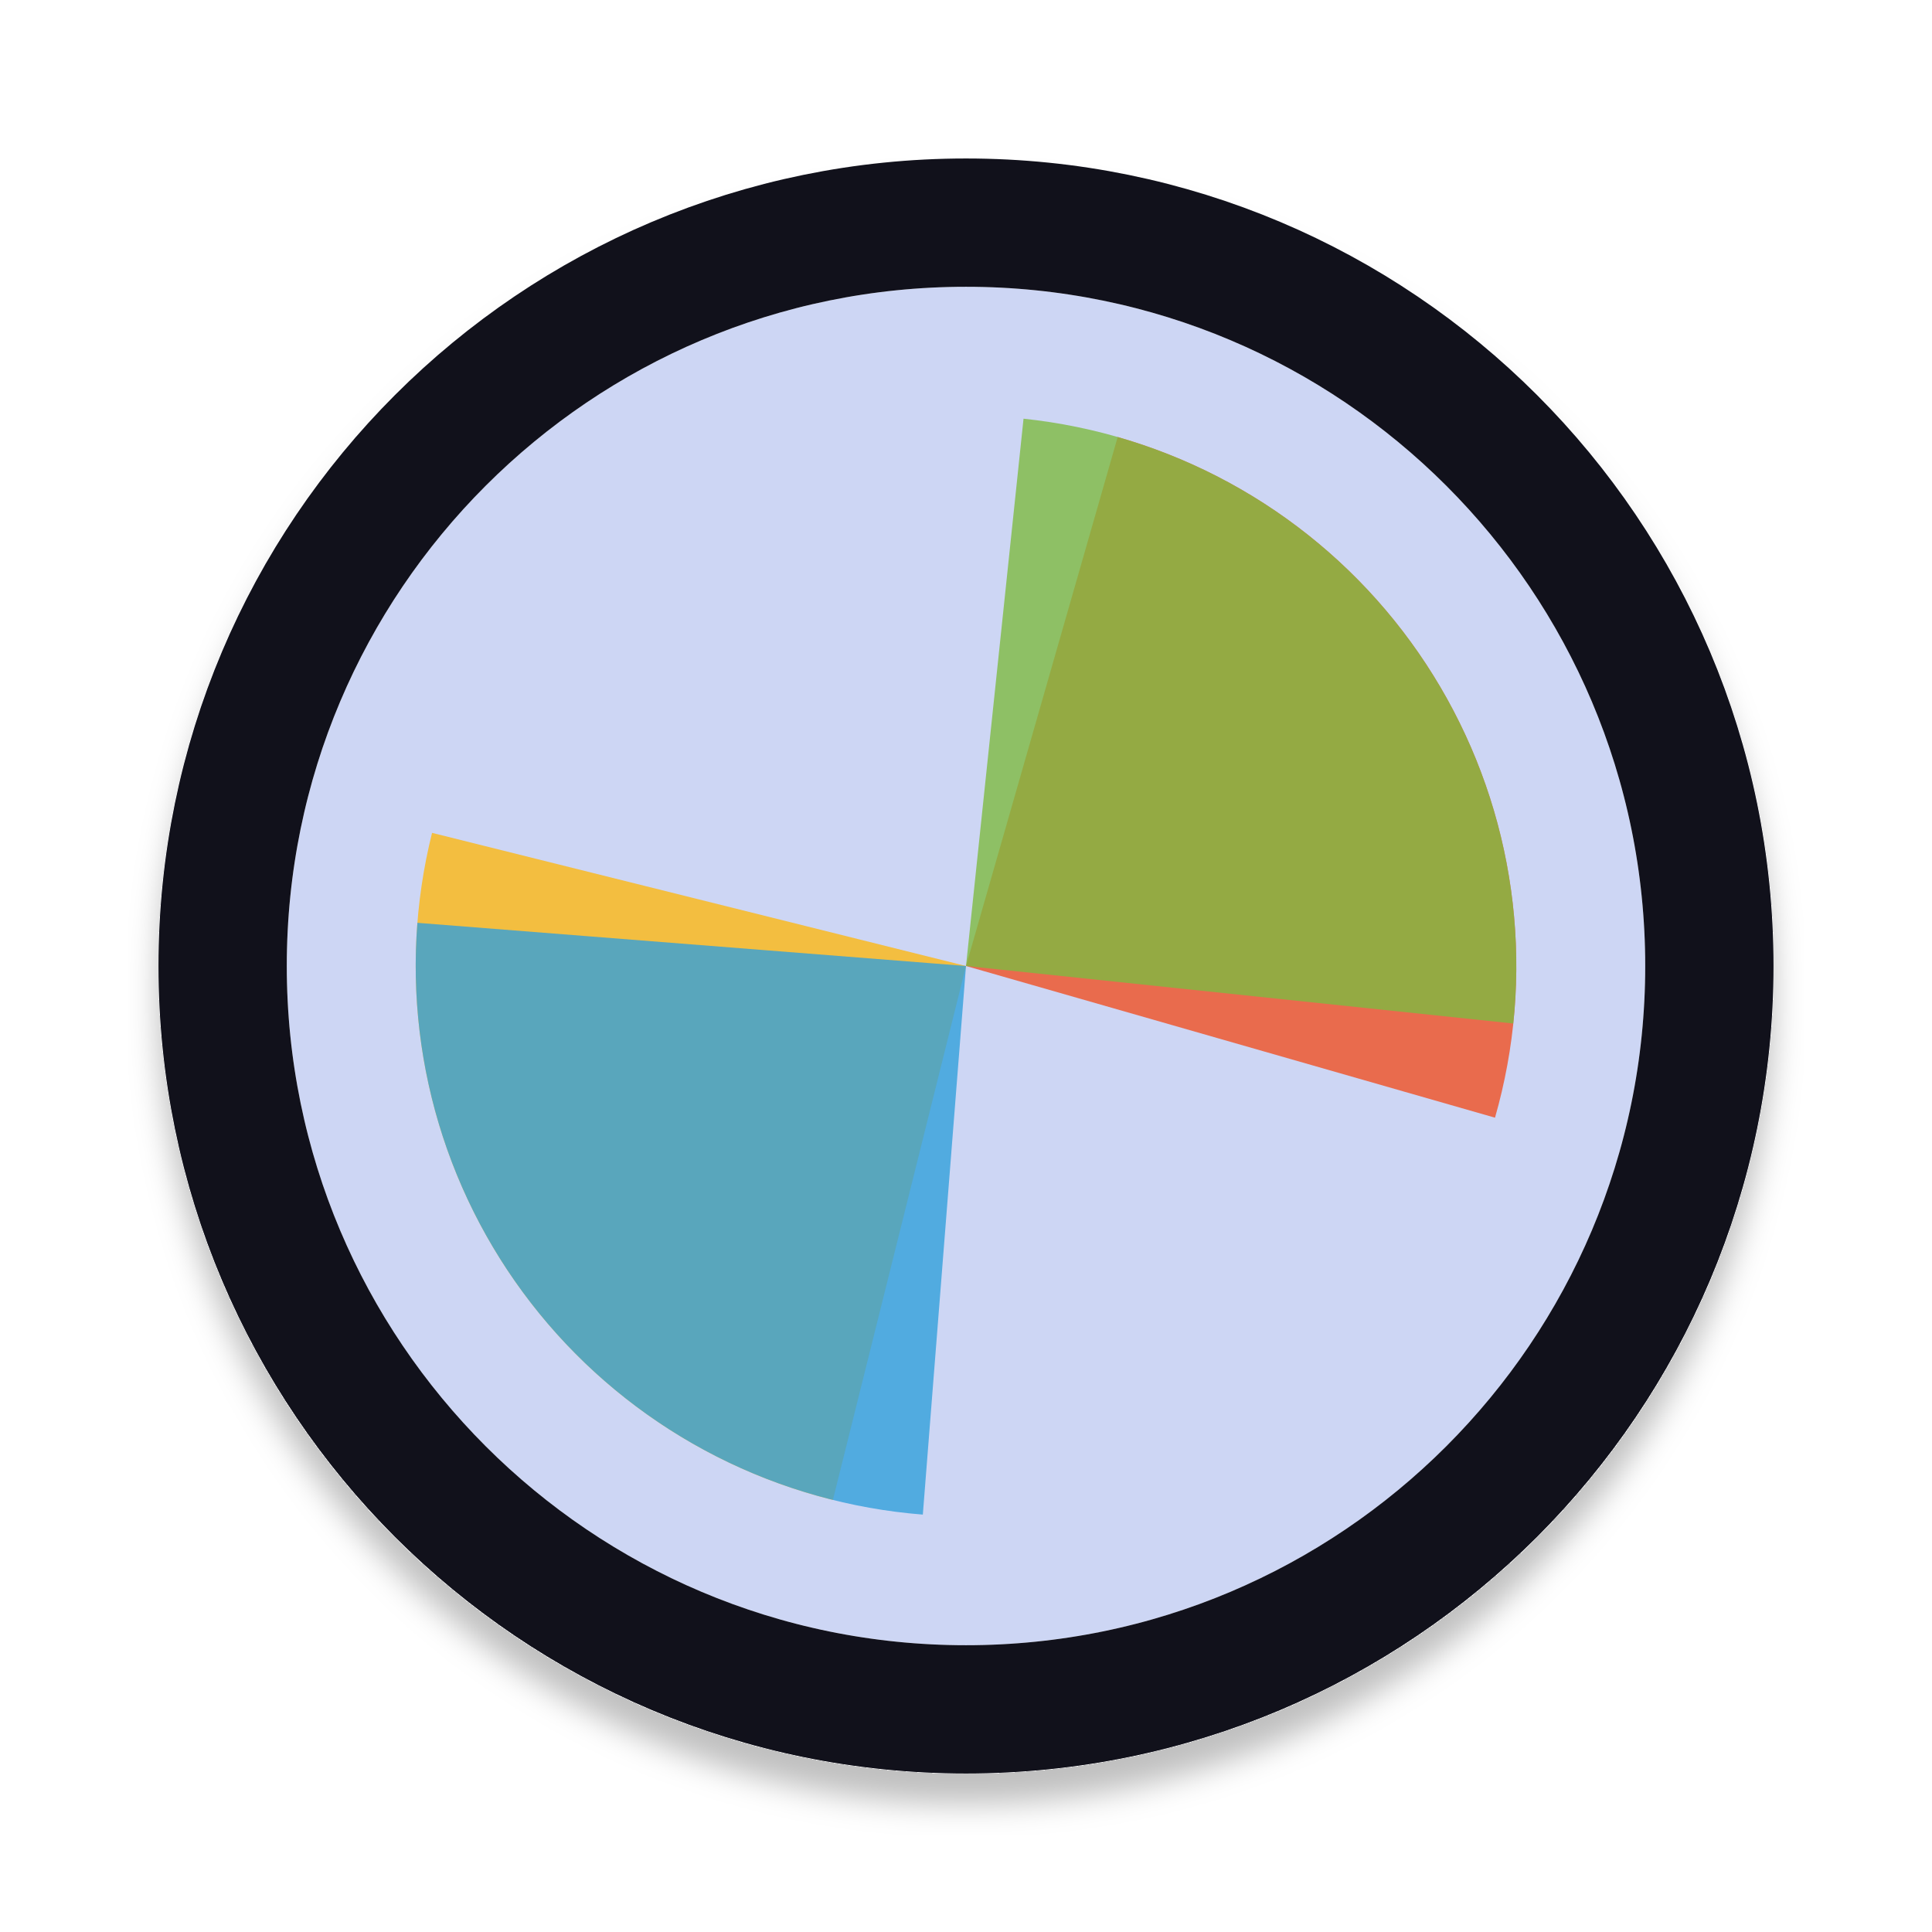
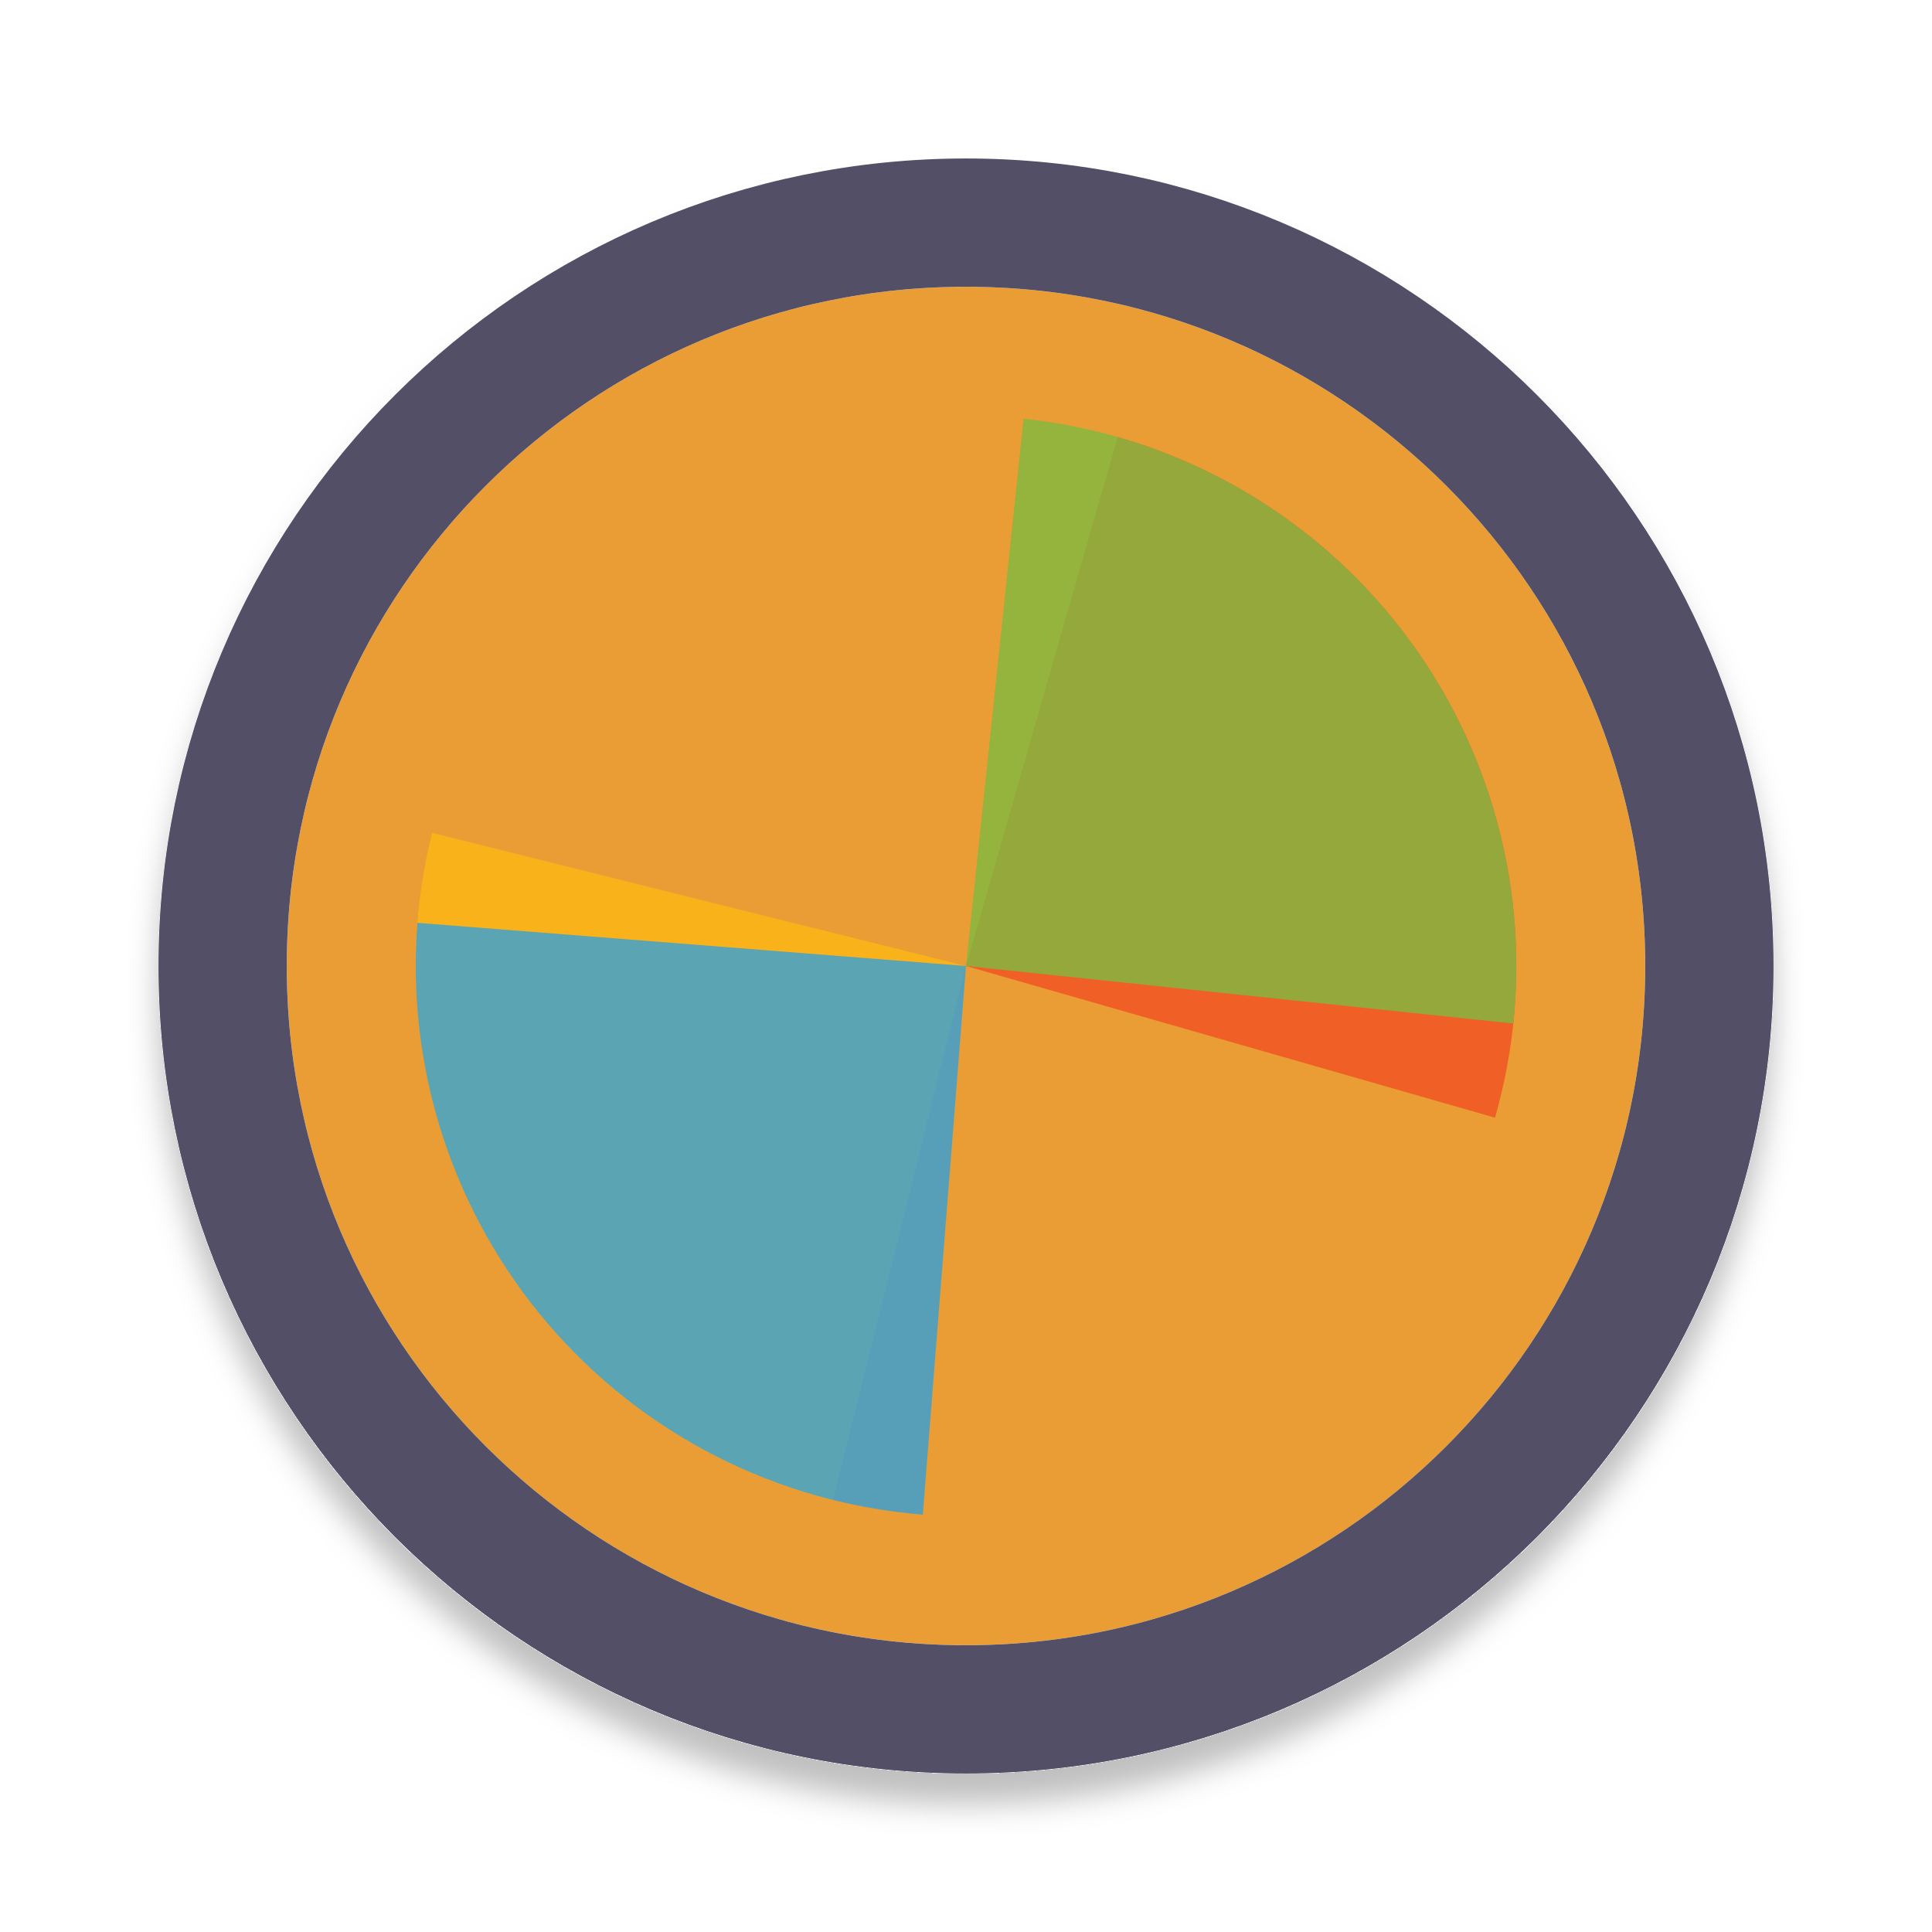
<svg xmlns="http://www.w3.org/2000/svg" width="128" height="128" viewBox="0 0 256 256" fill="none">
  <g filter="url(#filter0_d_3519_2594)">
-     <path d="M218 128C218 177.706 177.706 218 128 218C78.294 218 38 177.706 38 128C38 78.294 78.294 38 128 38C177.706 38 218 78.294 218 128Z" fill="#cdd6f4" />
-     <path d="M128 226.5C182.4 226.5 226.5 182.4 226.5 128C226.5 73.6 182.4 29.5 128 29.5C73.6 29.5 29.5 73.6 29.5 128C29.5 182.4 73.6 226.5 128 226.5Z" stroke="#11111b" stroke-width="17" />
+     <path d="M218 128C218 177.706 177.706 218 128 218C78.294 218 38 177.706 38 128C38 78.294 78.294 38 128 38C177.706 38 218 78.294 218 128Z" fill="#ea9d34" />
+     <path d="M128 226.5C182.4 226.5 226.5 182.4 226.5 128C226.5 73.6 182.4 29.5 128 29.5C73.6 29.5 29.5 73.6 29.5 128C29.5 182.4 73.6 226.5 128 226.5Z" stroke="#524f67" stroke-width="17" />
  </g>
  <path d="M148.1 57.907L128.001 127.999L198.095 148.099C200.735 138.895 201.536 129.26 200.452 119.746C199.368 110.232 196.421 101.024 191.778 92.649C187.136 84.274 180.89 76.895 173.396 70.934C165.902 64.973 157.307 60.546 148.102 57.907L148.1 57.907Z" fill="#F05024" fill-opacity="0.8" />
  <path d="M57.248 110.359L128 128L110.36 198.751C101.068 196.435 92.324 192.311 84.627 186.615C76.929 180.919 70.429 173.763 65.497 165.555C60.566 157.347 57.299 148.248 55.883 138.778C54.468 129.307 54.932 119.65 57.249 110.359H57.248Z" fill="#FCB813" fill-opacity="0.8" />
  <path d="M135.623 55.48L128 127.998L200.518 135.621C201.519 126.098 200.634 116.471 197.915 107.289C195.195 98.108 190.694 89.552 184.668 82.11C178.642 74.669 171.209 68.487 162.794 63.918C154.379 59.348 145.146 56.481 135.623 55.48Z" fill="#7EBA41" fill-opacity="0.8" />
  <path d="M55.308 122.279L128 128L122.279 200.692C112.733 199.941 103.428 197.317 94.896 192.969C86.364 188.622 78.772 182.637 72.553 175.356C66.335 168.074 61.611 159.639 58.652 150.533C55.693 141.426 54.557 131.825 55.308 122.279Z" fill="#32A0DA" fill-opacity="0.8" />
  <defs>
    <filter id="filter0_d_3519_2594" x="17" y="21" width="222" height="222" filterUnits="userSpaceOnUse" color-interpolation-filters="sRGB">
      <feFlood flood-opacity="0" result="BackgroundImageFix" />
      <feColorMatrix in="SourceAlpha" type="matrix" values="0 0 0 0 0 0 0 0 0 0 0 0 0 0 0 0 0 0 127 0" result="hardAlpha" />
      <feOffset dy="4" />
      <feGaussianBlur stdDeviation="2" />
      <feComposite in2="hardAlpha" operator="out" />
      <feColorMatrix type="matrix" values="0 0 0 0 0 0 0 0 0 0 0 0 0 0 0 0 0 0 0.25 0" />
      <feBlend mode="normal" in2="BackgroundImageFix" result="effect1_dropShadow_3519_2594" />
      <feBlend mode="normal" in="SourceGraphic" in2="effect1_dropShadow_3519_2594" result="shape" />
    </filter>
  </defs>
</svg>
